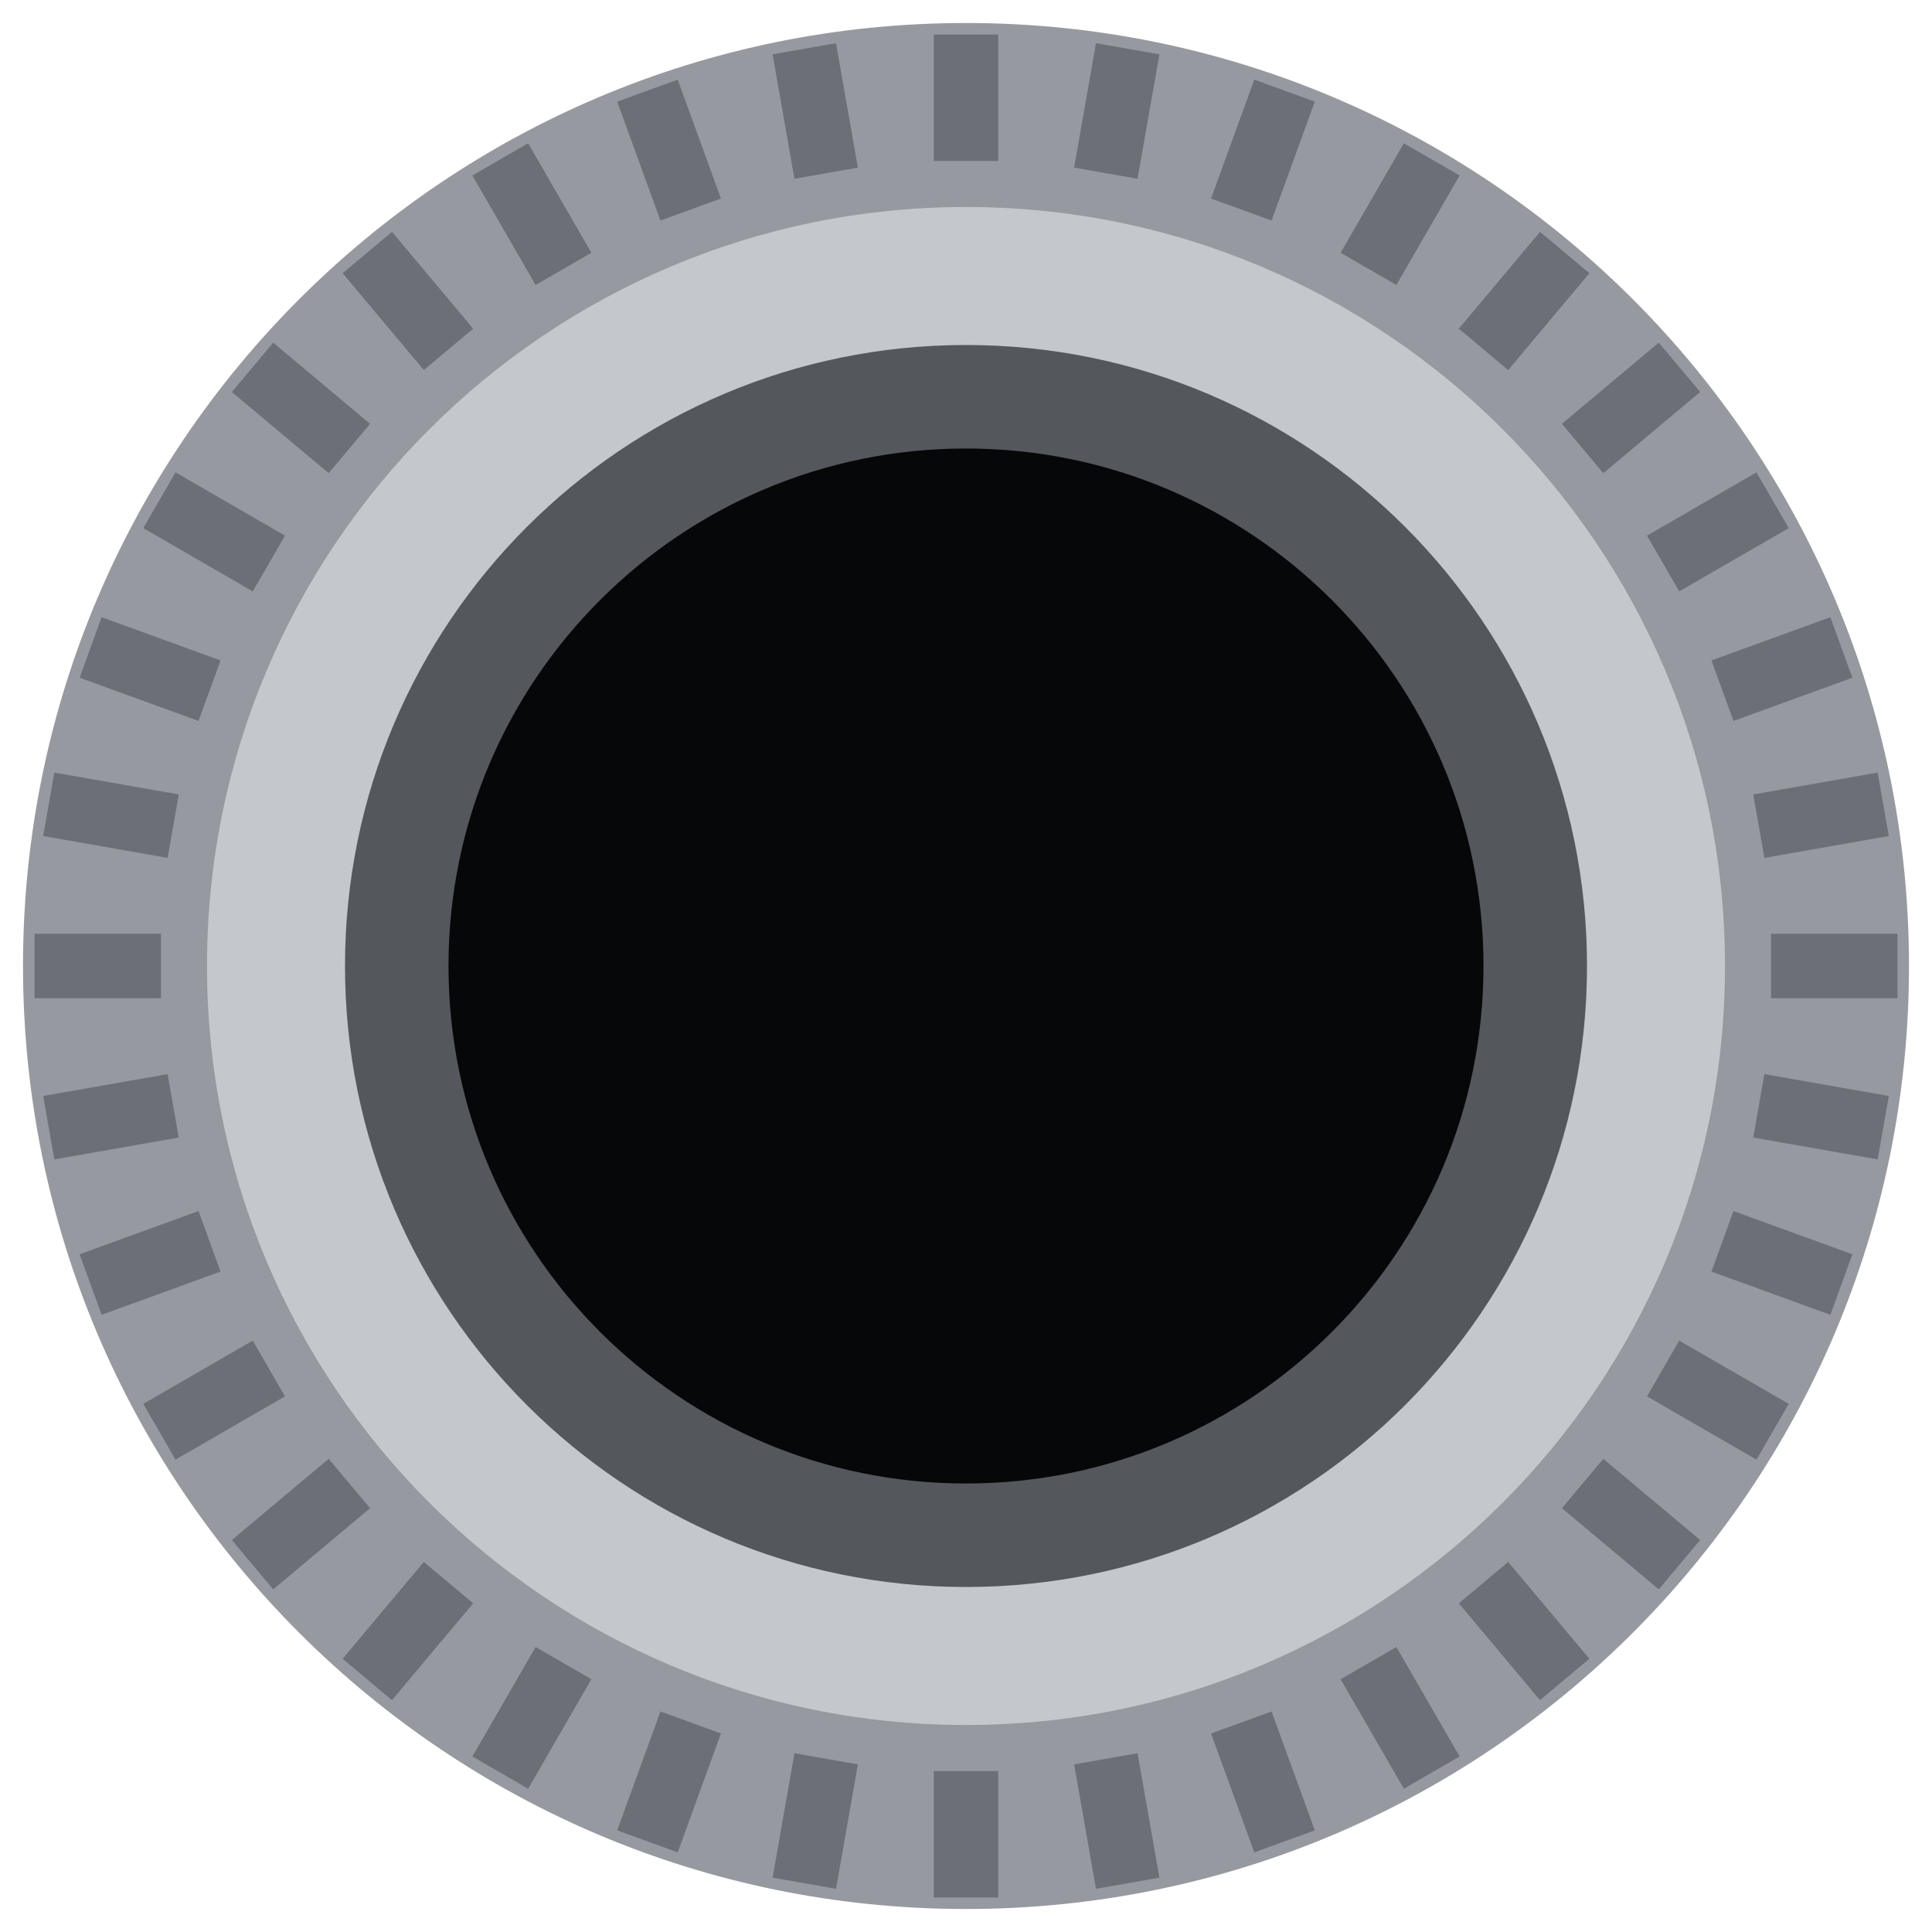
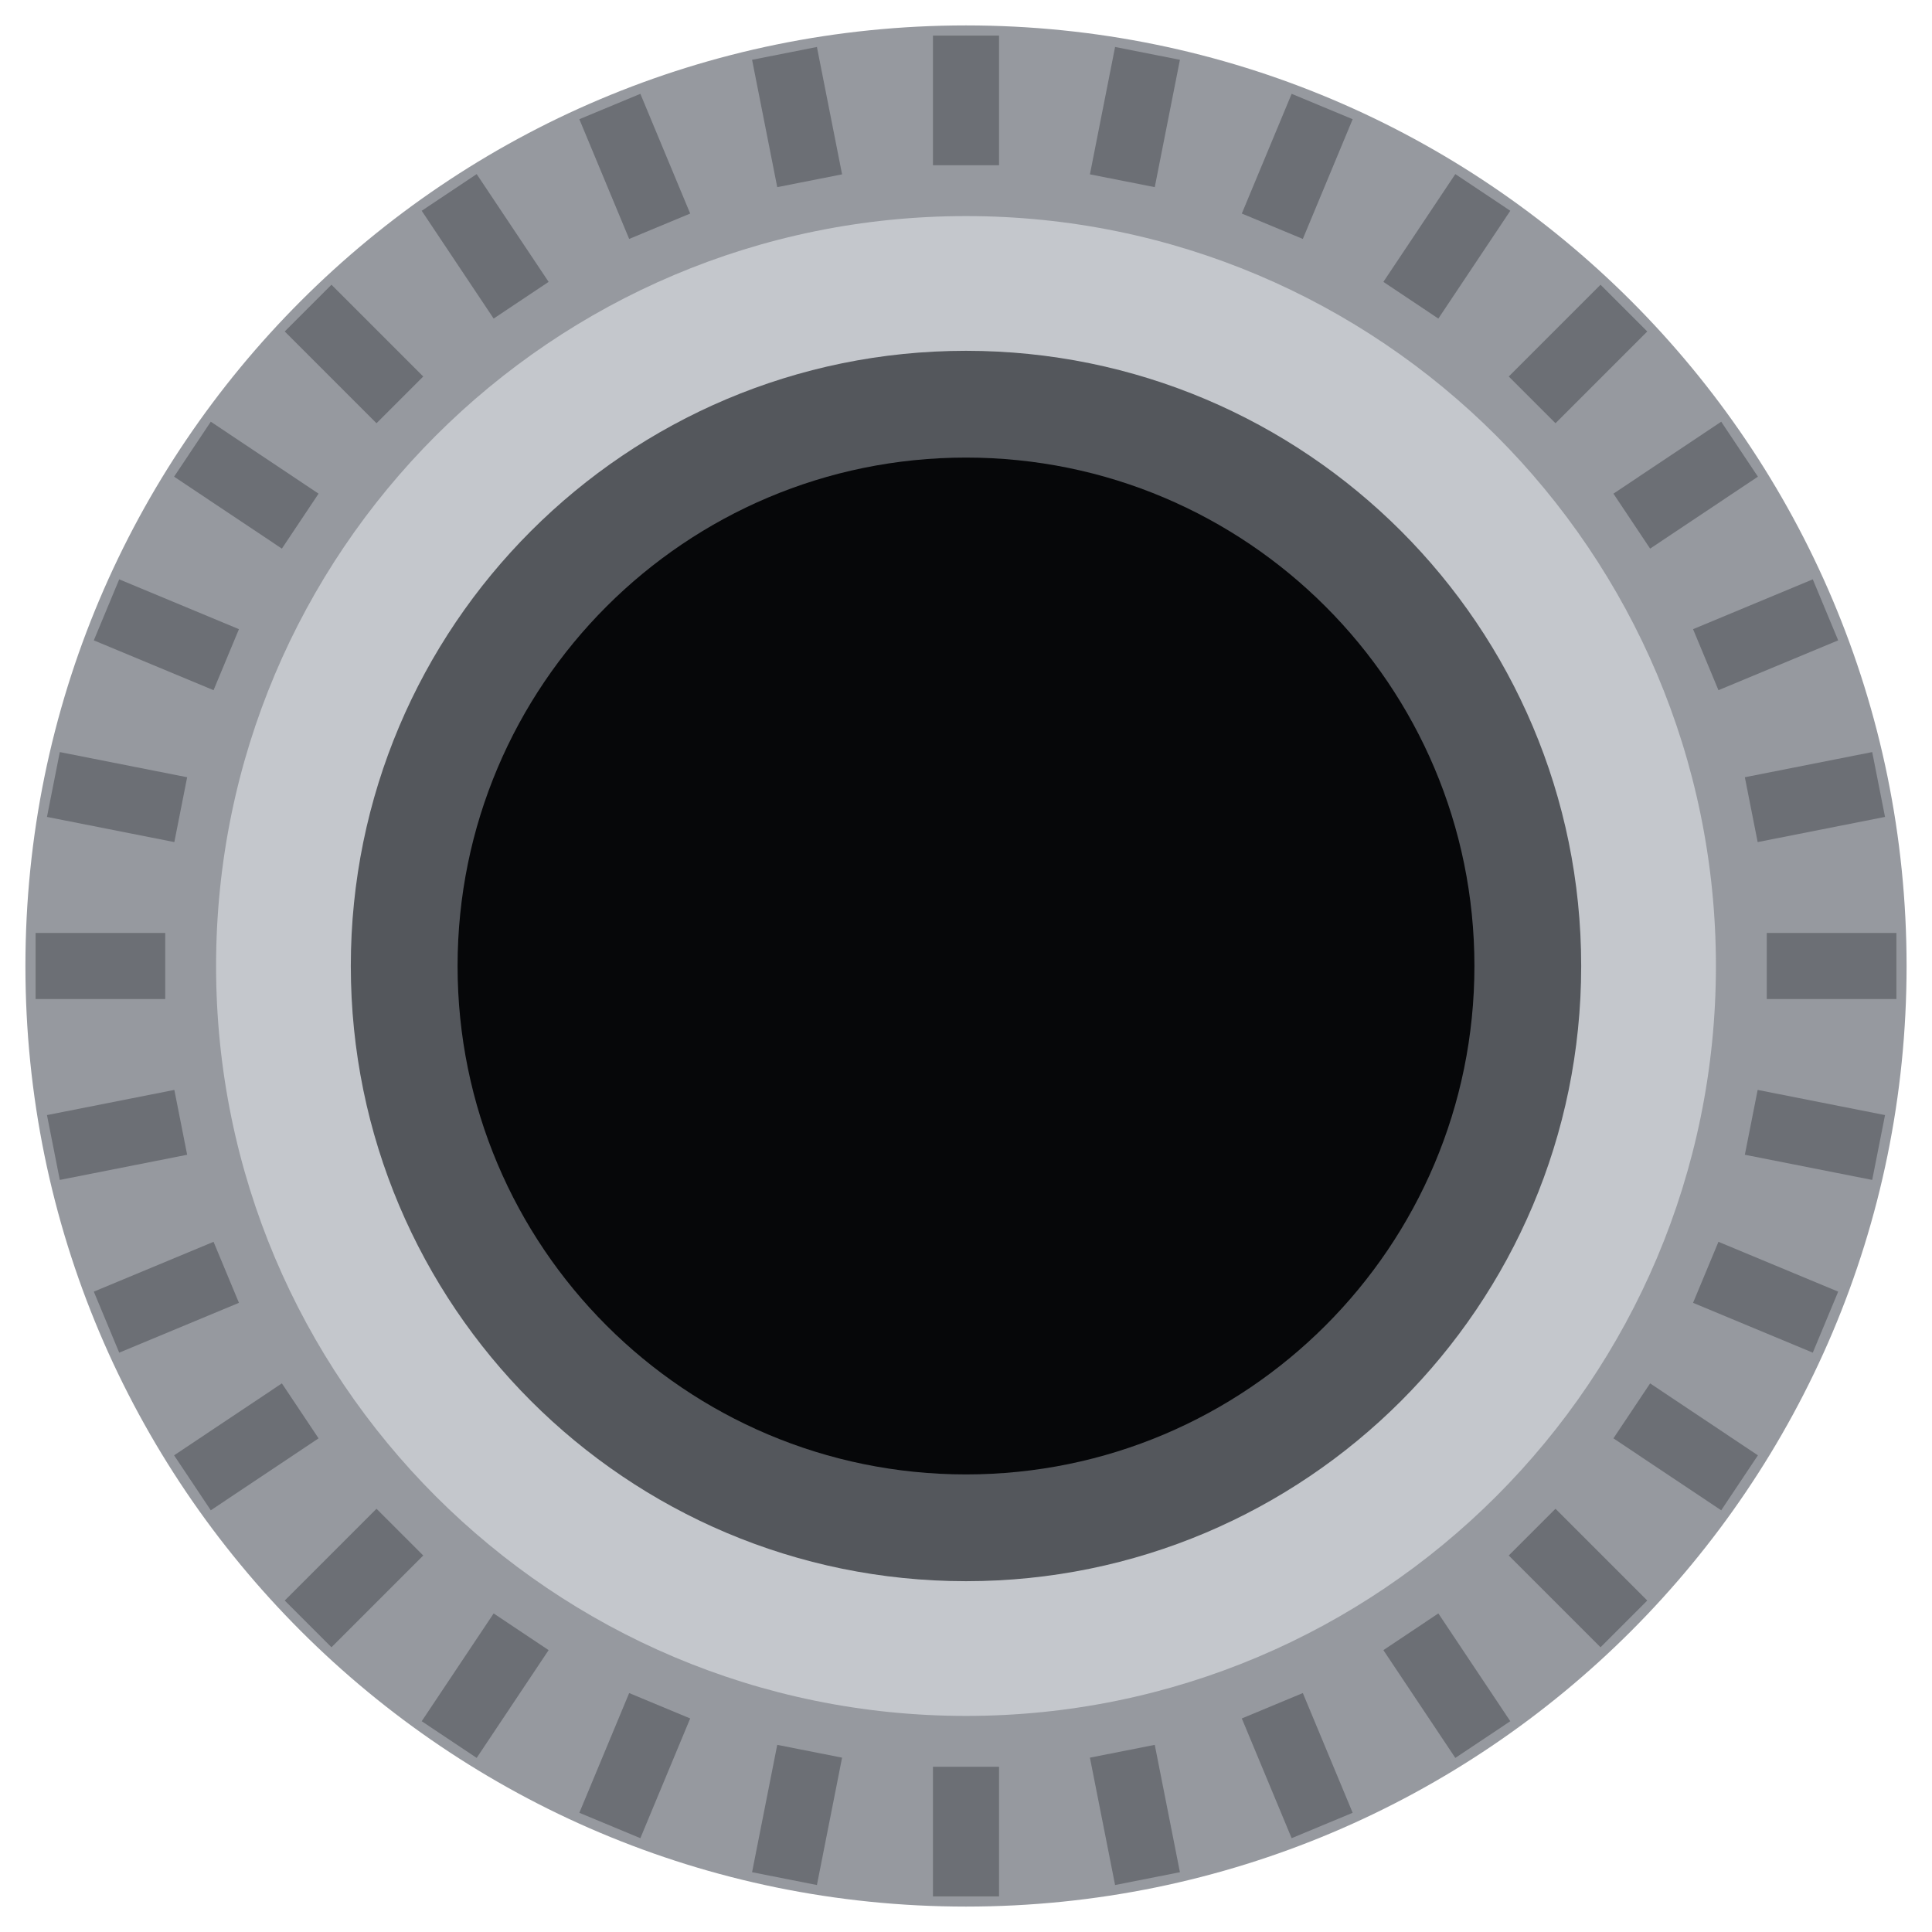
- <svg xmlns="http://www.w3.org/2000/svg" width="8.4mm" height="8.4mm" viewBox="0 0 8.4 8.4">
-   <circle cx="4.2" cy="4.2" r="4.1" fill="#96999f" />
-   <path d="M 7.700 4.200 L 8.250 4.200" stroke="#6c6f75" stroke-width="0.28" />
-   <path d="M 7.647 4.808 L 8.188 4.903" stroke="#6c6f75" stroke-width="0.28" />
-   <path d="M 7.489 5.397 L 8.006 5.585" stroke="#6c6f75" stroke-width="0.28" />
-   <path d="M 7.231 5.950 L 7.707 6.225" stroke="#6c6f75" stroke-width="0.28" />
-   <path d="M 6.881 6.450 L 7.302 6.803" stroke="#6c6f75" stroke-width="0.28" />
-   <path d="M 6.450 6.881 L 6.803 7.302" stroke="#6c6f75" stroke-width="0.28" />
-   <path d="M 5.950 7.231 L 6.225 7.707" stroke="#6c6f75" stroke-width="0.28" />
-   <path d="M 5.397 7.489 L 5.585 8.006" stroke="#6c6f75" stroke-width="0.28" />
-   <path d="M 4.808 7.647 L 4.903 8.188" stroke="#6c6f75" stroke-width="0.28" />
-   <path d="M 4.200 7.700 L 4.200 8.250" stroke="#6c6f75" stroke-width="0.28" />
-   <path d="M 3.592 7.647 L 3.497 8.188" stroke="#6c6f75" stroke-width="0.28" />
-   <path d="M 3.003 7.489 L 2.815 8.006" stroke="#6c6f75" stroke-width="0.28" />
-   <path d="M 2.450 7.231 L 2.175 7.707" stroke="#6c6f75" stroke-width="0.28" />
-   <path d="M 1.950 6.881 L 1.597 7.302" stroke="#6c6f75" stroke-width="0.28" />
-   <path d="M 1.519 6.450 L 1.098 6.803" stroke="#6c6f75" stroke-width="0.28" />
-   <path d="M 1.169 5.950 L 0.693 6.225" stroke="#6c6f75" stroke-width="0.28" />
-   <path d="M 0.911 5.397 L 0.394 5.585" stroke="#6c6f75" stroke-width="0.28" />
-   <path d="M 0.753 4.808 L 0.212 4.903" stroke="#6c6f75" stroke-width="0.28" />
-   <path d="M 0.700 4.200 L 0.150 4.200" stroke="#6c6f75" stroke-width="0.28" />
-   <path d="M 0.753 3.592 L 0.212 3.497" stroke="#6c6f75" stroke-width="0.28" />
-   <path d="M 0.911 3.003 L 0.394 2.815" stroke="#6c6f75" stroke-width="0.28" />
-   <path d="M 1.169 2.450 L 0.693 2.175" stroke="#6c6f75" stroke-width="0.28" />
-   <path d="M 1.519 1.950 L 1.098 1.597" stroke="#6c6f75" stroke-width="0.28" />
-   <path d="M 1.950 1.519 L 1.597 1.098" stroke="#6c6f75" stroke-width="0.28" />
-   <path d="M 2.450 1.169 L 2.175 0.693" stroke="#6c6f75" stroke-width="0.28" />
-   <path d="M 3.003 0.911 L 2.815 0.394" stroke="#6c6f75" stroke-width="0.28" />
-   <path d="M 3.592 0.753 L 3.497 0.212" stroke="#6c6f75" stroke-width="0.28" />
-   <path d="M 4.200 0.700 L 4.200 0.150" stroke="#6c6f75" stroke-width="0.28" />
-   <path d="M 4.808 0.753 L 4.903 0.212" stroke="#6c6f75" stroke-width="0.28" />
-   <path d="M 5.397 0.911 L 5.585 0.394" stroke="#6c6f75" stroke-width="0.28" />
-   <path d="M 5.950 1.169 L 6.225 0.693" stroke="#6c6f75" stroke-width="0.28" />
-   <path d="M 6.450 1.519 L 6.803 1.098" stroke="#6c6f75" stroke-width="0.28" />
-   <path d="M 6.881 1.950 L 7.302 1.597" stroke="#6c6f75" stroke-width="0.28" />
-   <path d="M 7.231 2.450 L 7.707 2.175" stroke="#6c6f75" stroke-width="0.28" />
-   <path d="M 7.489 3.003 L 8.006 2.815" stroke="#6c6f75" stroke-width="0.28" />
-   <path d="M 7.647 3.592 L 8.188 3.497" stroke="#6c6f75" stroke-width="0.28" />
-   <circle cx="4.2" cy="4.2" r="3.3" fill="#c4c7cc" />
-   <circle cx="4.2" cy="4.2" r="2.7" fill="#54575c" />
-   <circle cx="4.2" cy="4.2" r="2.25" fill="#060709" />
+ <svg xmlns="http://www.w3.org/2000/svg" width="7.6mm" height="7.6mm" viewBox="0 0 7.6 7.6">
+   <circle cx="3.8" cy="3.8" r="3.7" fill="#96999f" />
+   <path d="M 6.950 3.800 L 7.460 3.800" stroke="#6c6f75" stroke-width="0.26" />
+   <path d="M 6.889 4.415 L 7.390 4.514" stroke="#6c6f75" stroke-width="0.26" />
+   <path d="M 6.710 5.005 L 7.181 5.201" stroke="#6c6f75" stroke-width="0.26" />
+   <path d="M 6.419 5.550 L 6.843 5.833" stroke="#6c6f75" stroke-width="0.26" />
+   <path d="M 6.027 6.027 L 6.388 6.388" stroke="#6c6f75" stroke-width="0.26" />
+   <path d="M 5.550 6.419 L 5.833 6.843" stroke="#6c6f75" stroke-width="0.26" />
+   <path d="M 5.005 6.710 L 5.201 7.181" stroke="#6c6f75" stroke-width="0.26" />
+   <path d="M 4.415 6.889 L 4.514 7.390" stroke="#6c6f75" stroke-width="0.26" />
+   <path d="M 3.800 6.950 L 3.800 7.460" stroke="#6c6f75" stroke-width="0.26" />
+   <path d="M 3.185 6.889 L 3.086 7.390" stroke="#6c6f75" stroke-width="0.26" />
+   <path d="M 2.595 6.710 L 2.399 7.181" stroke="#6c6f75" stroke-width="0.26" />
+   <path d="M 2.050 6.419 L 1.767 6.843" stroke="#6c6f75" stroke-width="0.26" />
+   <path d="M 1.573 6.027 L 1.212 6.388" stroke="#6c6f75" stroke-width="0.26" />
+   <path d="M 1.181 5.550 L 0.757 5.833" stroke="#6c6f75" stroke-width="0.26" />
+   <path d="M 0.890 5.005 L 0.419 5.201" stroke="#6c6f75" stroke-width="0.26" />
+   <path d="M 0.711 4.415 L 0.210 4.514" stroke="#6c6f75" stroke-width="0.26" />
+   <path d="M 0.650 3.800 L 0.140 3.800" stroke="#6c6f75" stroke-width="0.26" />
+   <path d="M 0.711 3.185 L 0.210 3.086" stroke="#6c6f75" stroke-width="0.26" />
+   <path d="M 0.890 2.595 L 0.419 2.399" stroke="#6c6f75" stroke-width="0.26" />
+   <path d="M 1.181 2.050 L 0.757 1.767" stroke="#6c6f75" stroke-width="0.26" />
+   <path d="M 1.573 1.573 L 1.212 1.212" stroke="#6c6f75" stroke-width="0.26" />
+   <path d="M 2.050 1.181 L 1.767 0.757" stroke="#6c6f75" stroke-width="0.26" />
+   <path d="M 2.595 0.890 L 2.399 0.419" stroke="#6c6f75" stroke-width="0.26" />
+   <path d="M 3.185 0.711 L 3.086 0.210" stroke="#6c6f75" stroke-width="0.26" />
+   <path d="M 3.800 0.650 L 3.800 0.140" stroke="#6c6f75" stroke-width="0.26" />
+   <path d="M 4.415 0.711 L 4.514 0.210" stroke="#6c6f75" stroke-width="0.26" />
+   <path d="M 5.005 0.890 L 5.201 0.419" stroke="#6c6f75" stroke-width="0.26" />
+   <path d="M 5.550 1.181 L 5.833 0.757" stroke="#6c6f75" stroke-width="0.26" />
+   <path d="M 6.027 1.573 L 6.388 1.212" stroke="#6c6f75" stroke-width="0.26" />
+   <path d="M 6.419 2.050 L 6.843 1.767" stroke="#6c6f75" stroke-width="0.26" />
+   <path d="M 6.710 2.595 L 7.181 2.399" stroke="#6c6f75" stroke-width="0.26" />
+   <path d="M 6.889 3.185 L 7.390 3.086" stroke="#6c6f75" stroke-width="0.26" />
+   <circle cx="3.8" cy="3.8" r="2.95" fill="#c4c7cc" />
+   <circle cx="3.8" cy="3.8" r="2.42" fill="#54575c" />
+   <circle cx="3.8" cy="3.8" r="2.0" fill="#060709" />
</svg>
